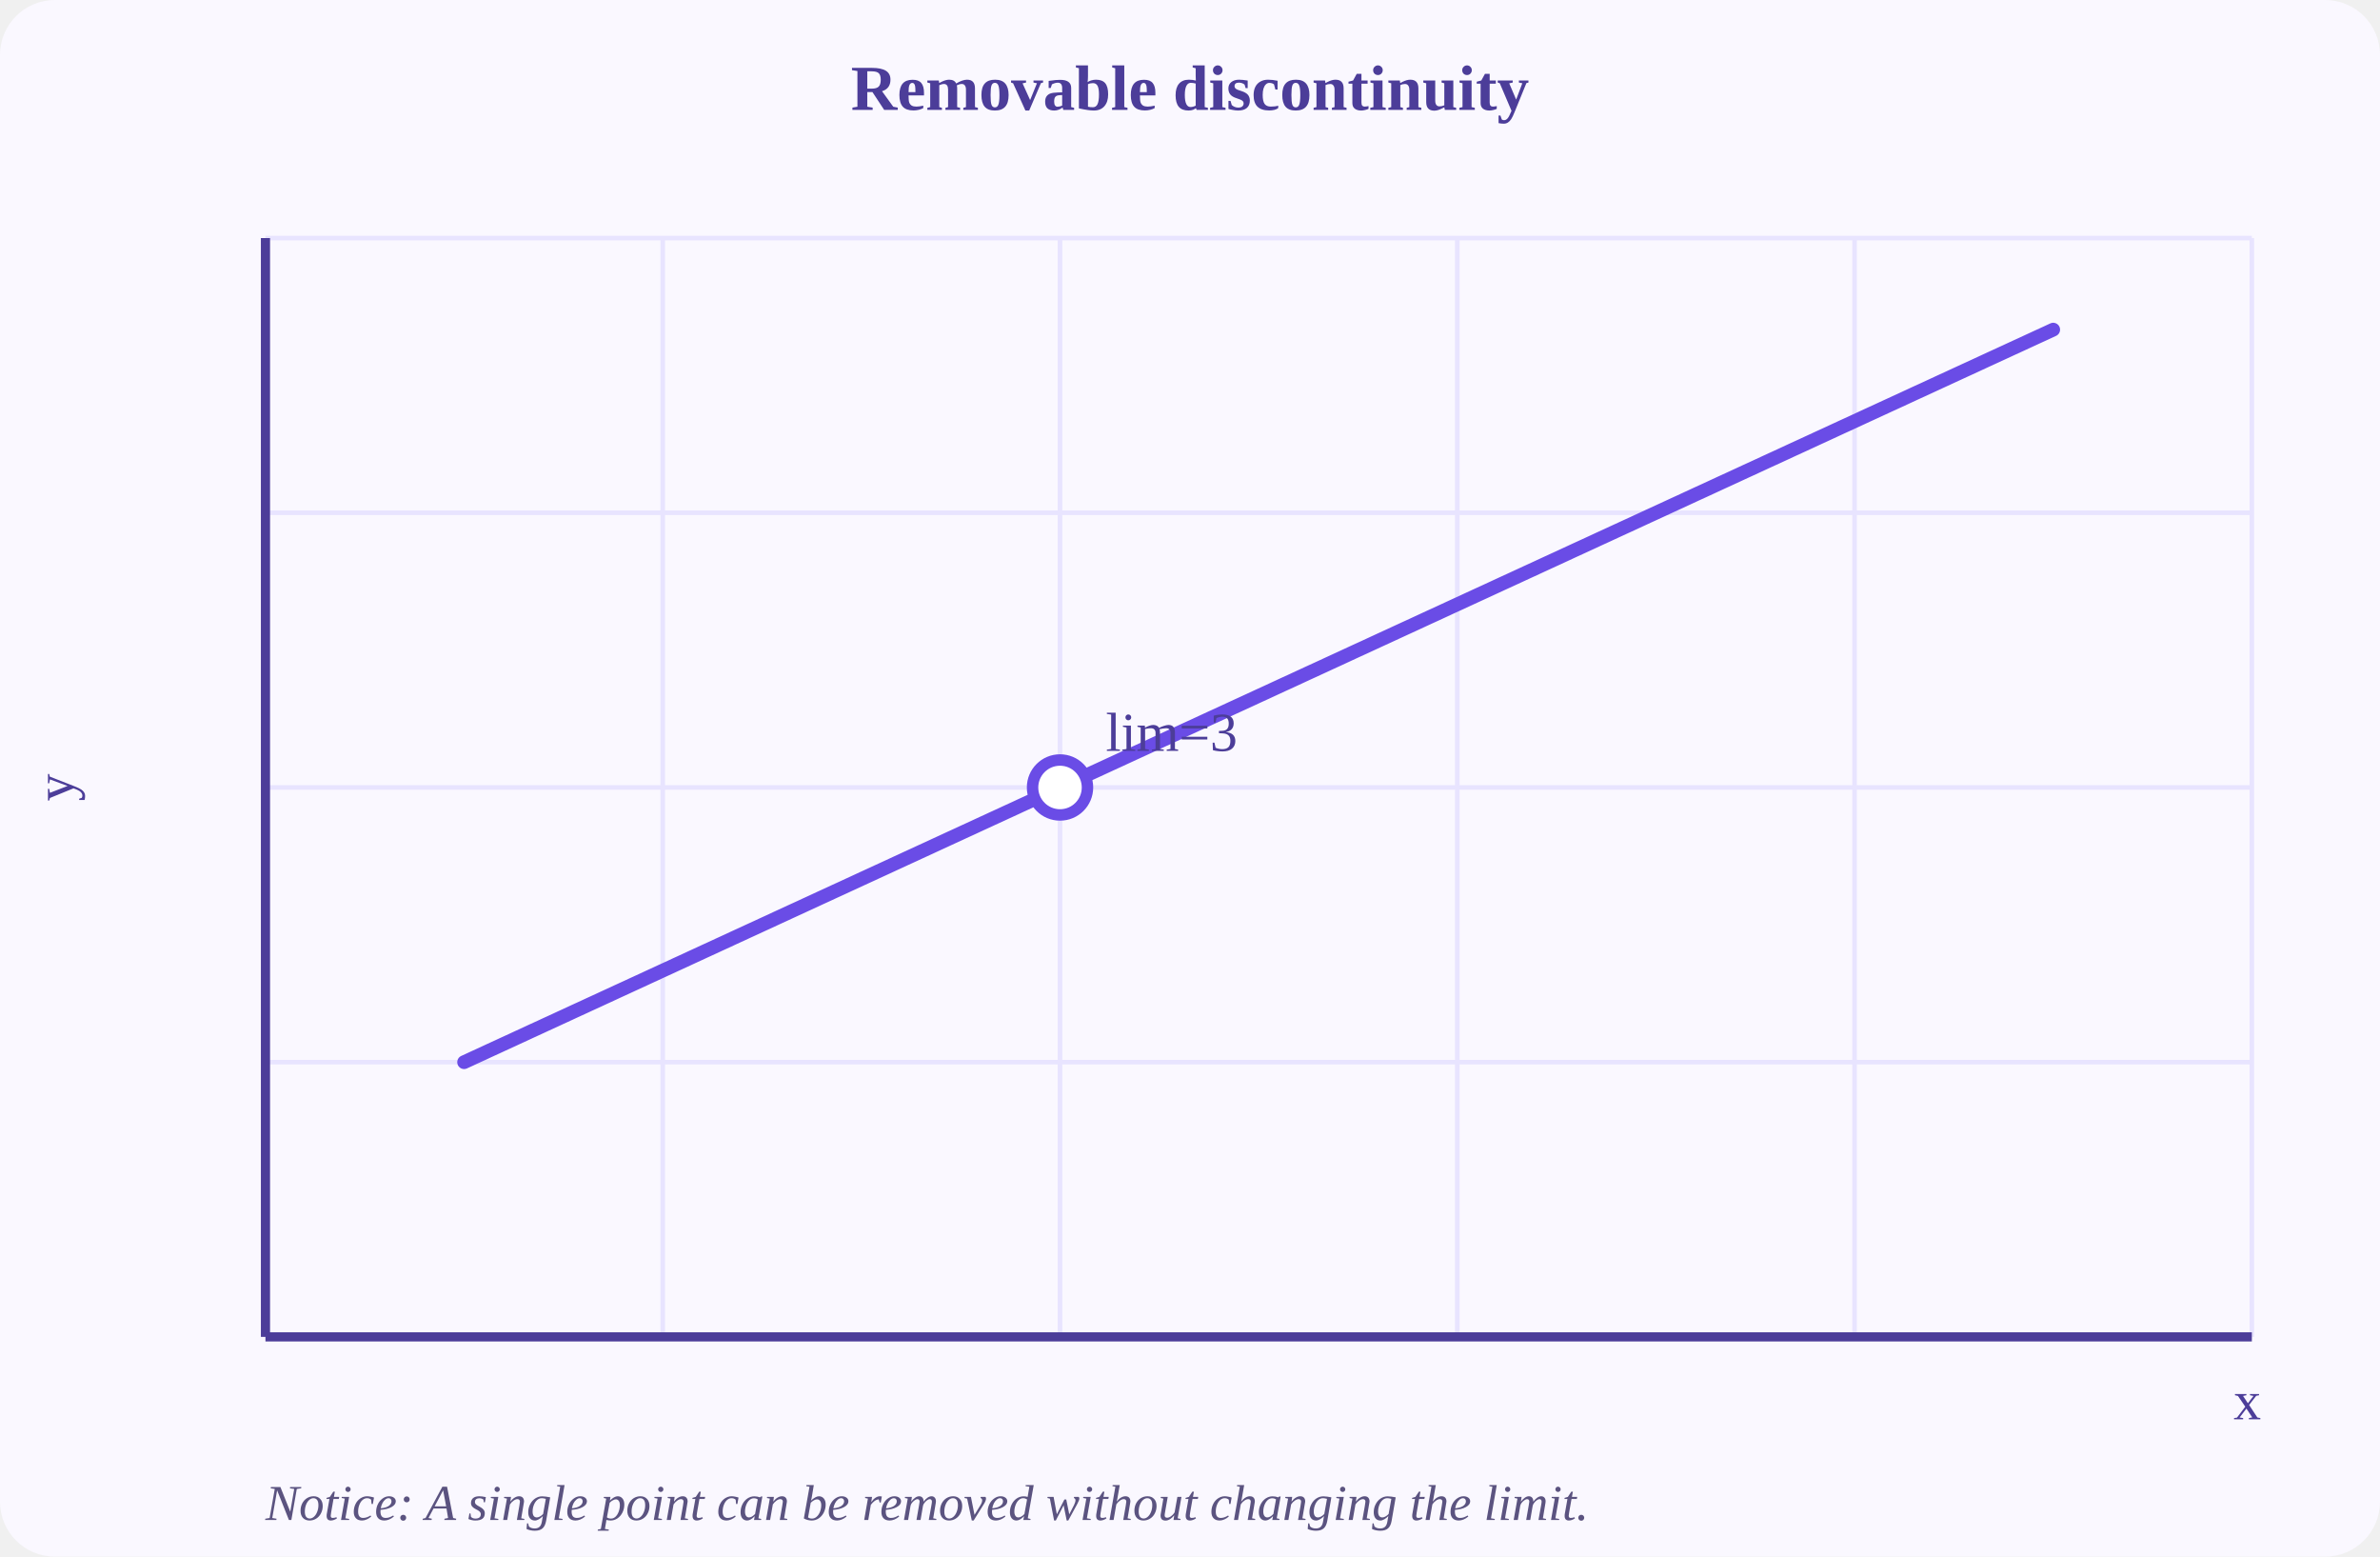
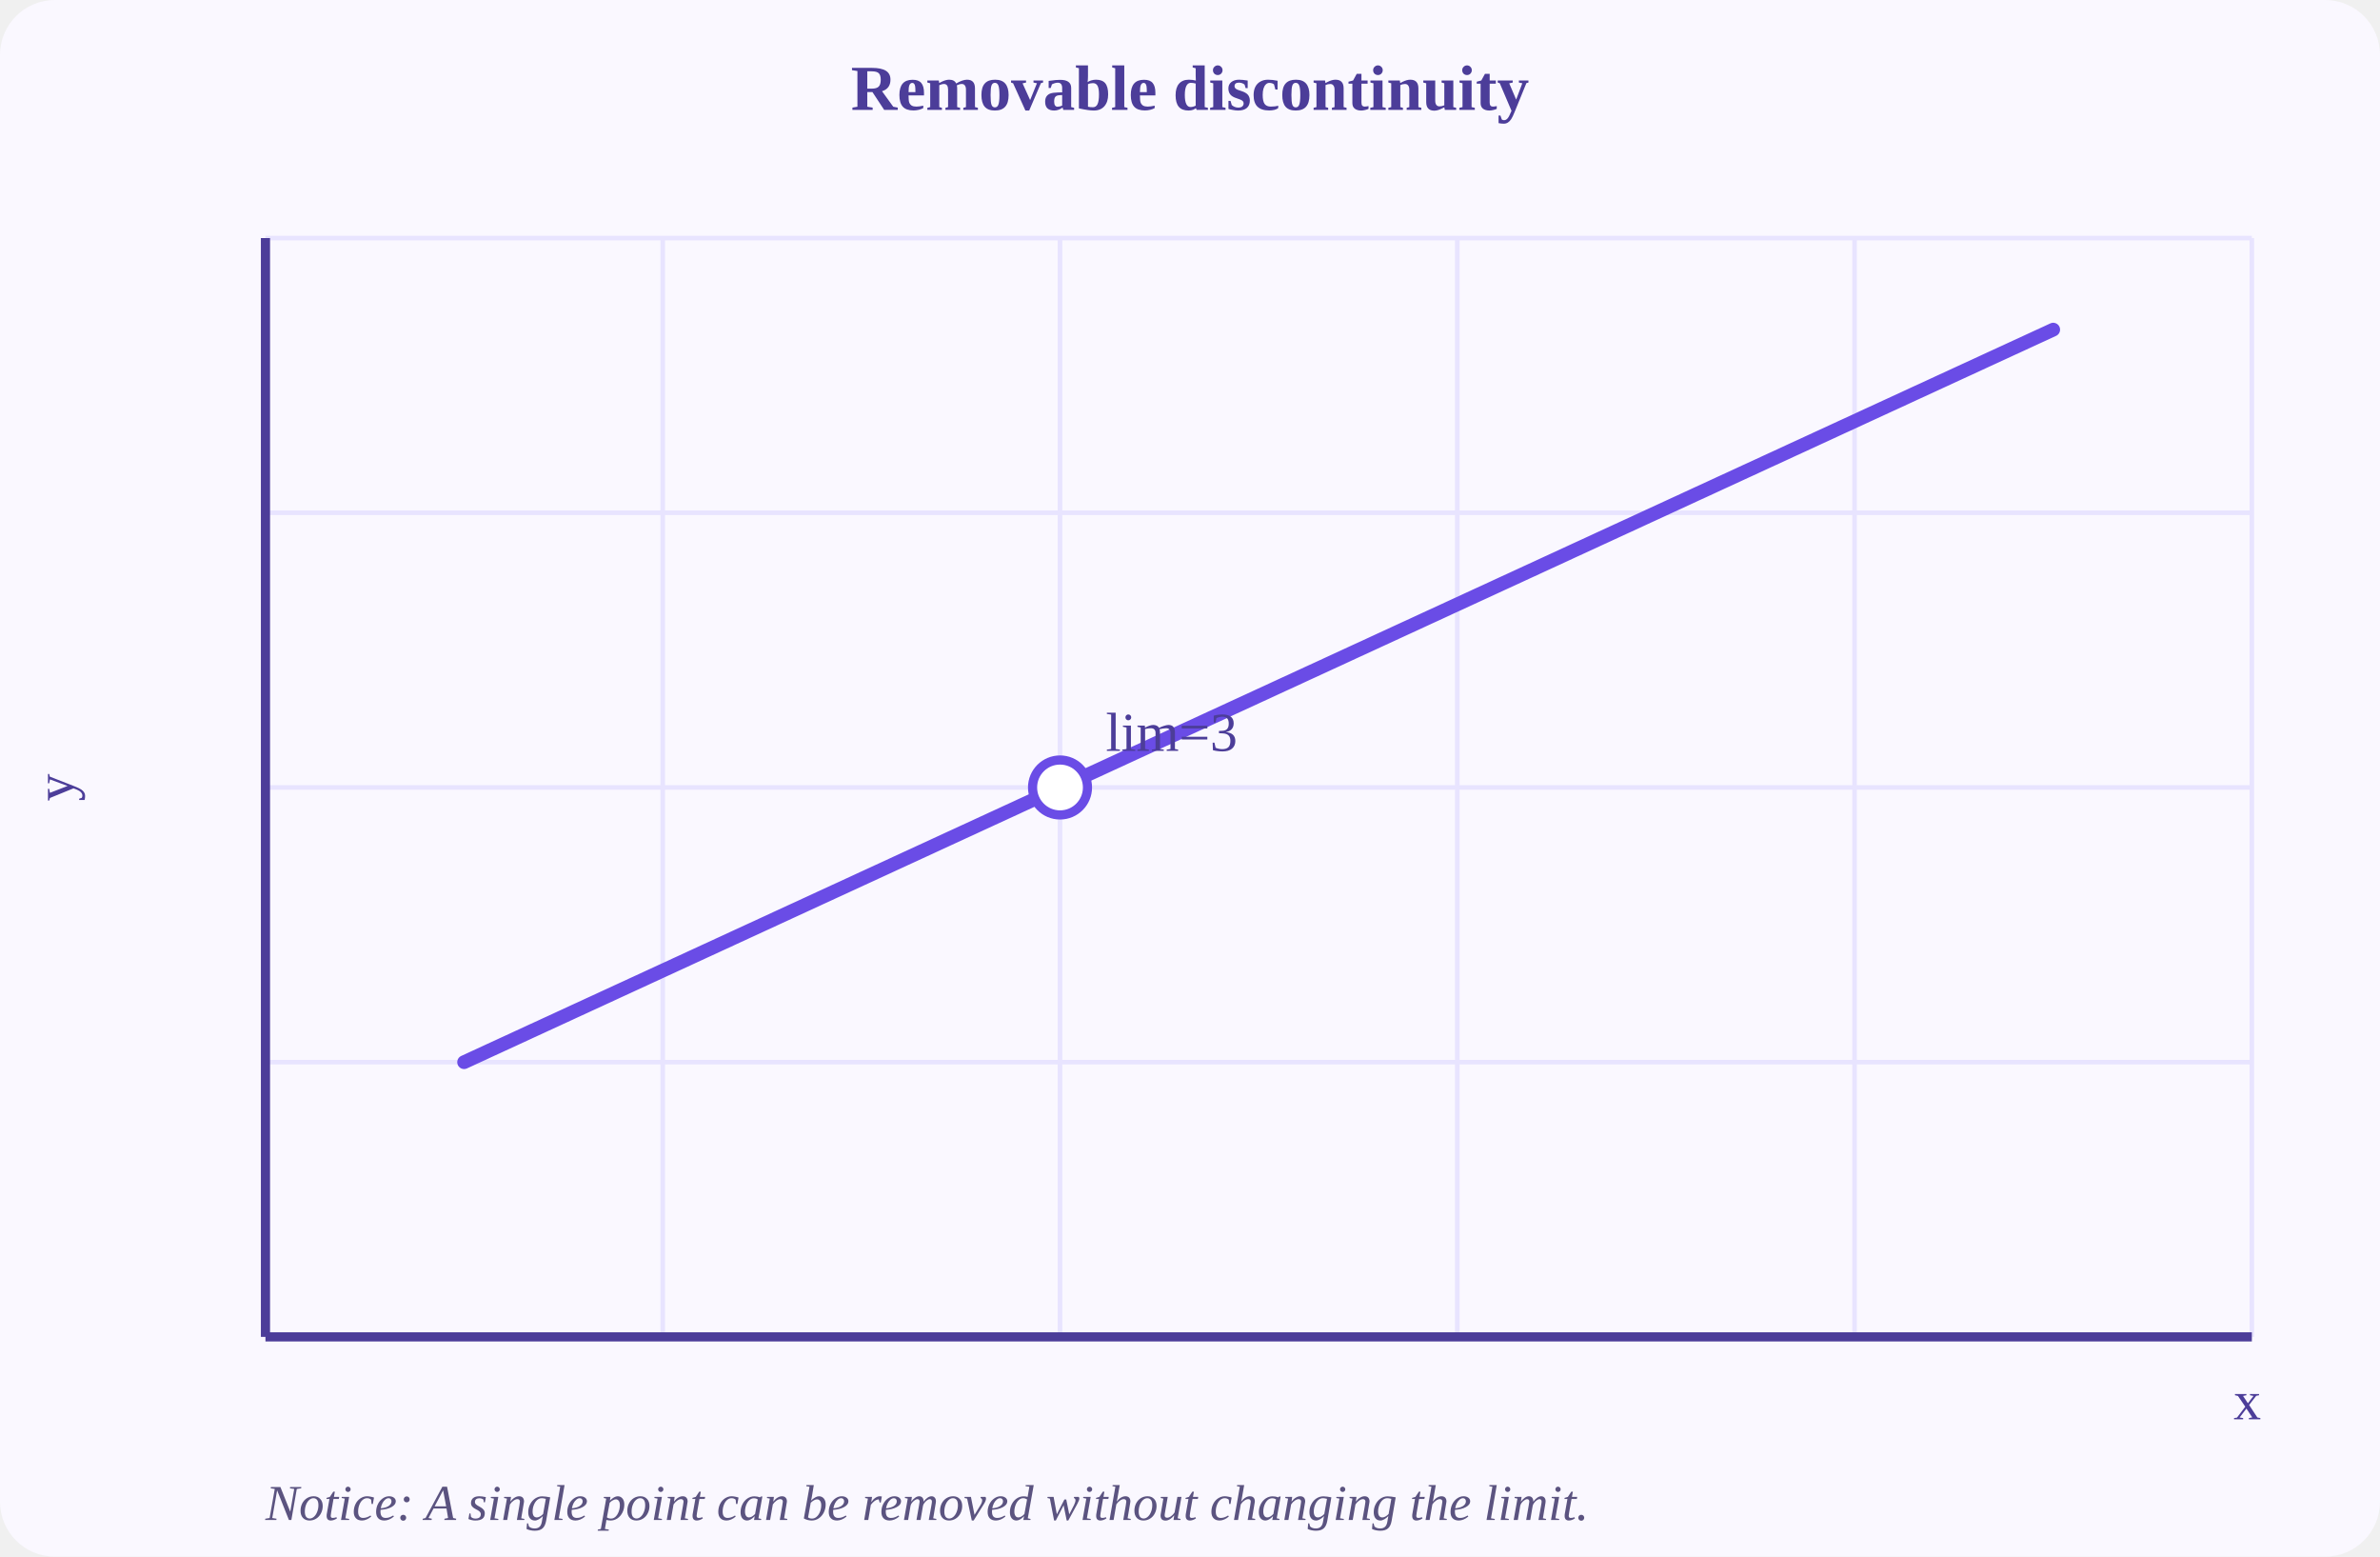
<svg xmlns="http://www.w3.org/2000/svg" viewBox="0 0 520 340" role="img" aria-label="Removable discontinuity" class="ap-graph-svg">
  <rect width="520" height="340" fill="#faf8ff" rx="12" />
  <text x="260.0" y="24" text-anchor="middle" font-size="14" font-weight="700" fill="#4c3d99">Removable discontinuity</text>
  <line x1="58.0" y1="52" x2="58.0" y2="292" stroke="#e8e4ff" stroke-width="1" />
  <line x1="144.8" y1="52" x2="144.8" y2="292" stroke="#e8e4ff" stroke-width="1" />
  <line x1="231.6" y1="52" x2="231.6" y2="292" stroke="#e8e4ff" stroke-width="1" />
  <line x1="318.4" y1="52" x2="318.4" y2="292" stroke="#e8e4ff" stroke-width="1" />
  <line x1="405.2" y1="52" x2="405.2" y2="292" stroke="#e8e4ff" stroke-width="1" />
  <line x1="492.0" y1="52" x2="492.0" y2="292" stroke="#e8e4ff" stroke-width="1" />
  <line x1="58" y1="52.0" x2="492" y2="52.0" stroke="#e8e4ff" stroke-width="1" />
  <line x1="58" y1="112.0" x2="492" y2="112.0" stroke="#e8e4ff" stroke-width="1" />
  <line x1="58" y1="172.0" x2="492" y2="172.0" stroke="#e8e4ff" stroke-width="1" />
  <line x1="58" y1="232.0" x2="492" y2="232.0" stroke="#e8e4ff" stroke-width="1" />
  <line x1="58" y1="292.0" x2="492" y2="292.0" stroke="#e8e4ff" stroke-width="1" />
  <line x1="58" y1="292" x2="492" y2="292" stroke="#4c3d99" stroke-width="2" />
  <line x1="58" y1="52" x2="58" y2="292" stroke="#4c3d99" stroke-width="2" />
  <text x="494.0" y="310.0" text-anchor="end" font-size="12" fill="#4c3d99">x</text>
  <text x="16" y="172.0" text-anchor="middle" font-size="12" fill="#4c3d99" transform="rotate(-90 16 172.0)">y</text>
  <polyline points="101.40,232.00 102.45,231.52 103.50,231.03 104.55,230.55 105.60,230.07 106.64,229.58 107.69,229.10 108.74,228.62 109.79,228.13 110.84,227.65 111.89,227.17 112.94,226.68 113.99,226.20 115.03,225.72 116.08,225.23 117.13,224.75 118.18,224.27 119.23,223.78 120.28,223.30 121.33,222.82 122.38,222.33 123.43,221.85 124.47,221.37 125.52,220.88 126.57,220.40 127.62,219.92 128.67,219.43 129.72,218.95 130.77,218.47 131.82,217.98 132.87,217.50 133.91,217.02 134.96,216.53 136.01,216.05 137.06,215.57 138.11,215.08 139.16,214.60 140.21,214.12 141.26,213.63 142.30,213.15 143.35,212.67 144.40,212.18 145.45,211.70 146.50,211.22 147.55,210.73 148.60,210.25 149.65,209.77 150.70,209.28 151.74,208.80 152.79,208.32 153.84,207.83 154.89,207.35 155.94,206.87 156.99,206.38 158.04,205.90 159.09,205.42 160.13,204.93 161.18,204.45 162.23,203.97 163.28,203.48 164.33,203.00 165.38,202.52 166.43,202.03 167.48,201.55 168.53,201.07 169.57,200.58 170.62,200.10 171.67,199.62 172.72,199.13 173.77,198.65 174.82,198.17 175.87,197.68 176.92,197.20 177.96,196.72 179.01,196.23 180.06,195.75 181.11,195.27 182.16,194.78 183.21,194.30 184.26,193.82 185.31,193.33 186.36,192.85 187.40,192.37 188.45,191.88 189.50,191.40 190.55,190.92 191.60,190.43 192.65,189.95 193.70,189.47 194.75,188.98 195.79,188.50 196.84,188.02 197.89,187.53 198.94,187.05 199.99,186.57 201.04,186.08 202.09,185.60 203.14,185.12 204.19,184.63 205.23,184.15 206.28,183.67 207.33,183.18 208.38,182.70 209.43,182.22 210.48,181.73 211.53,181.25 212.58,180.77 213.63,180.28 214.67,179.80 215.72,179.32 216.77,178.83 217.82,178.35 218.87,177.87 219.92,177.38 220.97,176.90 222.02,176.42 223.06,175.93 224.11,175.45 225.16,174.97 226.21,174.48 227.26,174.00" fill="none" stroke="#6a4ce6" stroke-width="3" stroke-linecap="round" />
  <polyline points="235.94,170.00 237.71,169.18 239.48,168.37 241.26,167.55 243.03,166.73 244.80,165.92 246.57,165.10 248.35,164.28 250.12,163.47 251.89,162.65 253.66,161.83 255.43,161.02 257.21,160.20 258.98,159.38 260.75,158.57 262.52,157.75 264.29,156.93 266.07,156.12 267.84,155.30 269.61,154.48 271.38,153.67 273.16,152.85 274.93,152.03 276.70,151.22 278.47,150.40 280.24,149.58 282.02,148.77 283.79,147.95 285.56,147.13 287.33,146.32 289.11,145.50 290.88,144.68 292.65,143.87 294.42,143.05 296.19,142.23 297.97,141.42 299.74,140.60 301.51,139.78 303.28,138.97 305.05,138.15 306.83,137.33 308.60,136.52 310.37,135.70 312.14,134.88 313.92,134.07 315.69,133.25 317.46,132.43 319.23,131.62 321.00,130.80 322.78,129.98 324.55,129.17 326.32,128.35 328.09,127.53 329.86,126.72 331.64,125.90 333.41,125.08 335.18,124.27 336.95,123.45 338.73,122.63 340.50,121.82 342.27,121.00 344.04,120.18 345.81,119.37 347.59,118.55 349.36,117.73 351.13,116.92 352.90,116.10 354.68,115.28 356.45,114.47 358.22,113.65 359.99,112.83 361.76,112.02 363.54,111.20 365.31,110.38 367.08,109.57 368.85,108.75 370.62,107.93 372.40,107.12 374.17,106.30 375.94,105.48 377.71,104.67 379.49,103.85 381.26,103.03 383.03,102.22 384.80,101.40 386.57,100.58 388.35,99.77 390.12,98.95 391.89,98.13 393.66,97.32 395.44,96.50 397.21,95.68 398.98,94.87 400.75,94.05 402.52,93.23 404.30,92.42 406.07,91.60 407.84,90.78 409.61,89.97 411.38,89.15 413.16,88.33 414.93,87.52 416.70,86.70 418.47,85.88 420.25,85.07 422.02,84.25 423.79,83.43 425.56,82.62 427.33,81.80 429.11,80.98 430.88,80.17 432.65,79.35 434.42,78.53 436.19,77.72 437.97,76.90 439.74,76.08 441.51,75.27 443.28,74.45 445.06,73.63 446.83,72.82 448.60,72.00" fill="none" stroke="#6a4ce6" stroke-width="3" stroke-linecap="round" />
-   <circle cx="231.6" cy="172.0" r="6" fill="#fff" stroke="#6a4ce6" stroke-width="2.5" />
+   <circle cx="231.6" cy="172.0" r="6" fill="#fff" stroke="#6a4ce6" stroke-width="2" />
  <text x="241.6" y="164.0" font-size="12" fill="#4c3d99">lim=3</text>
  <text x="58" y="332" font-size="11" fill="#5b5380" font-style="italic">Notice: A single point can be removed without changing the limit.</text>
</svg>
